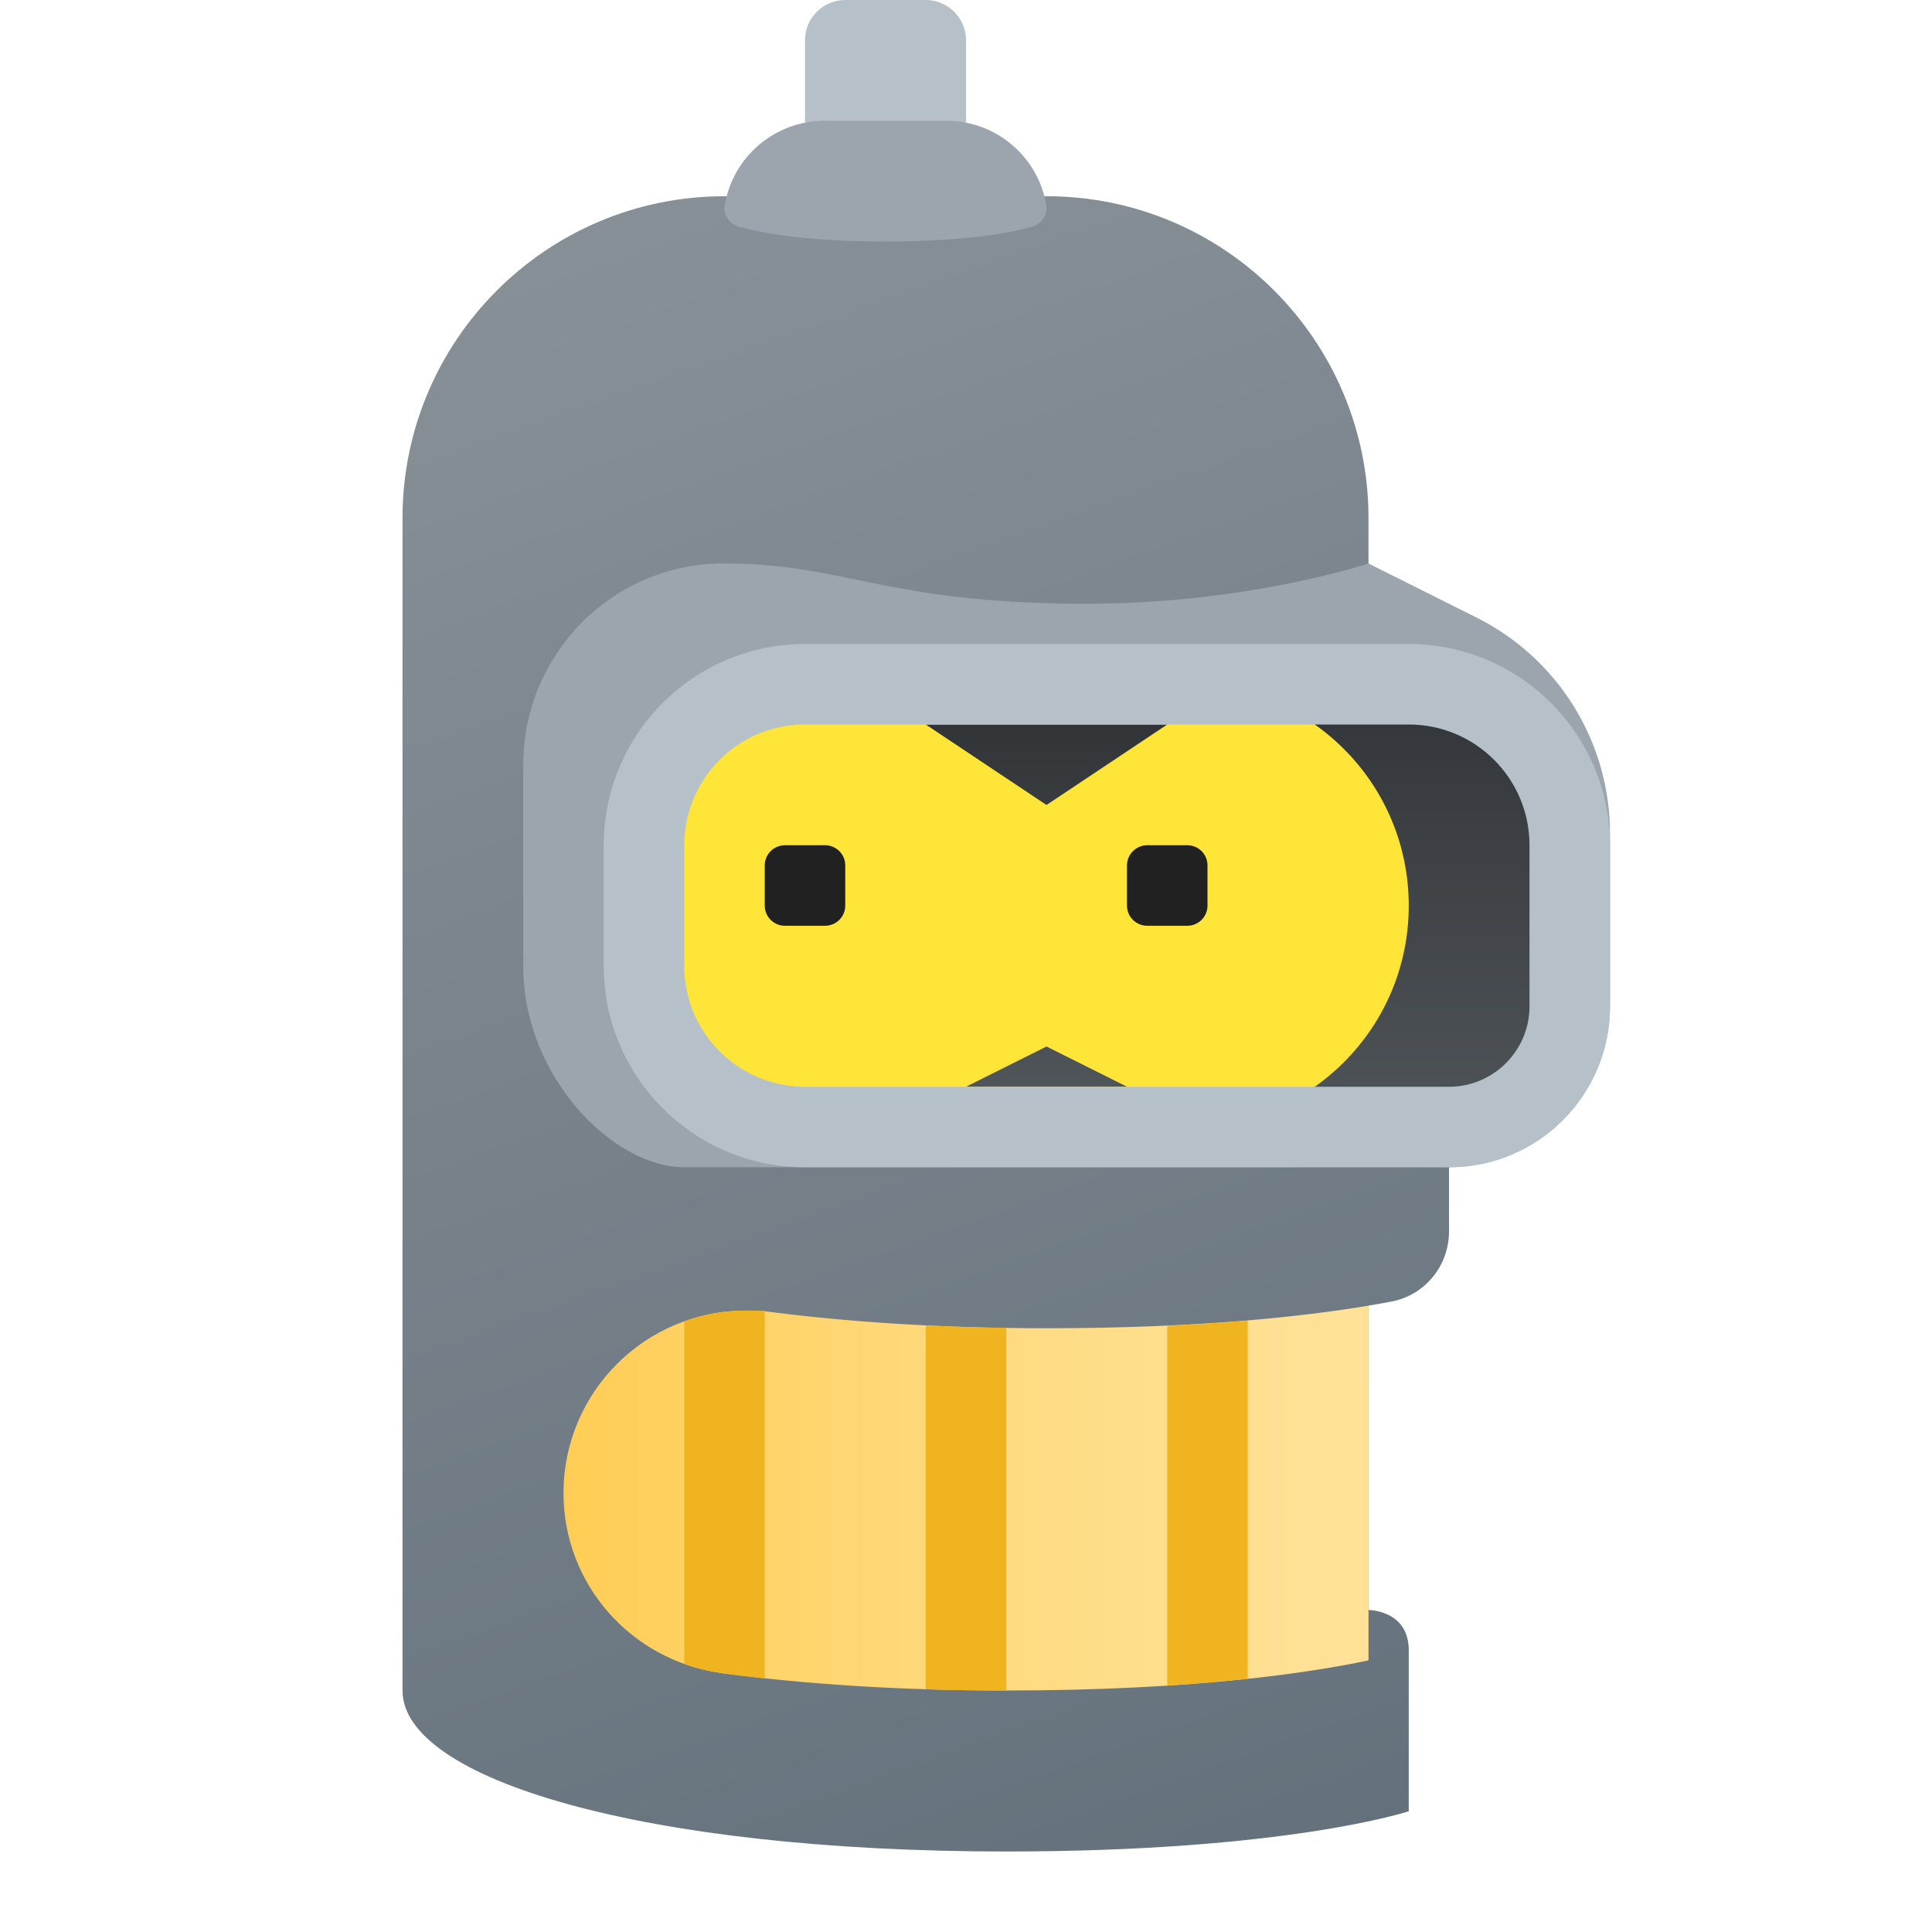
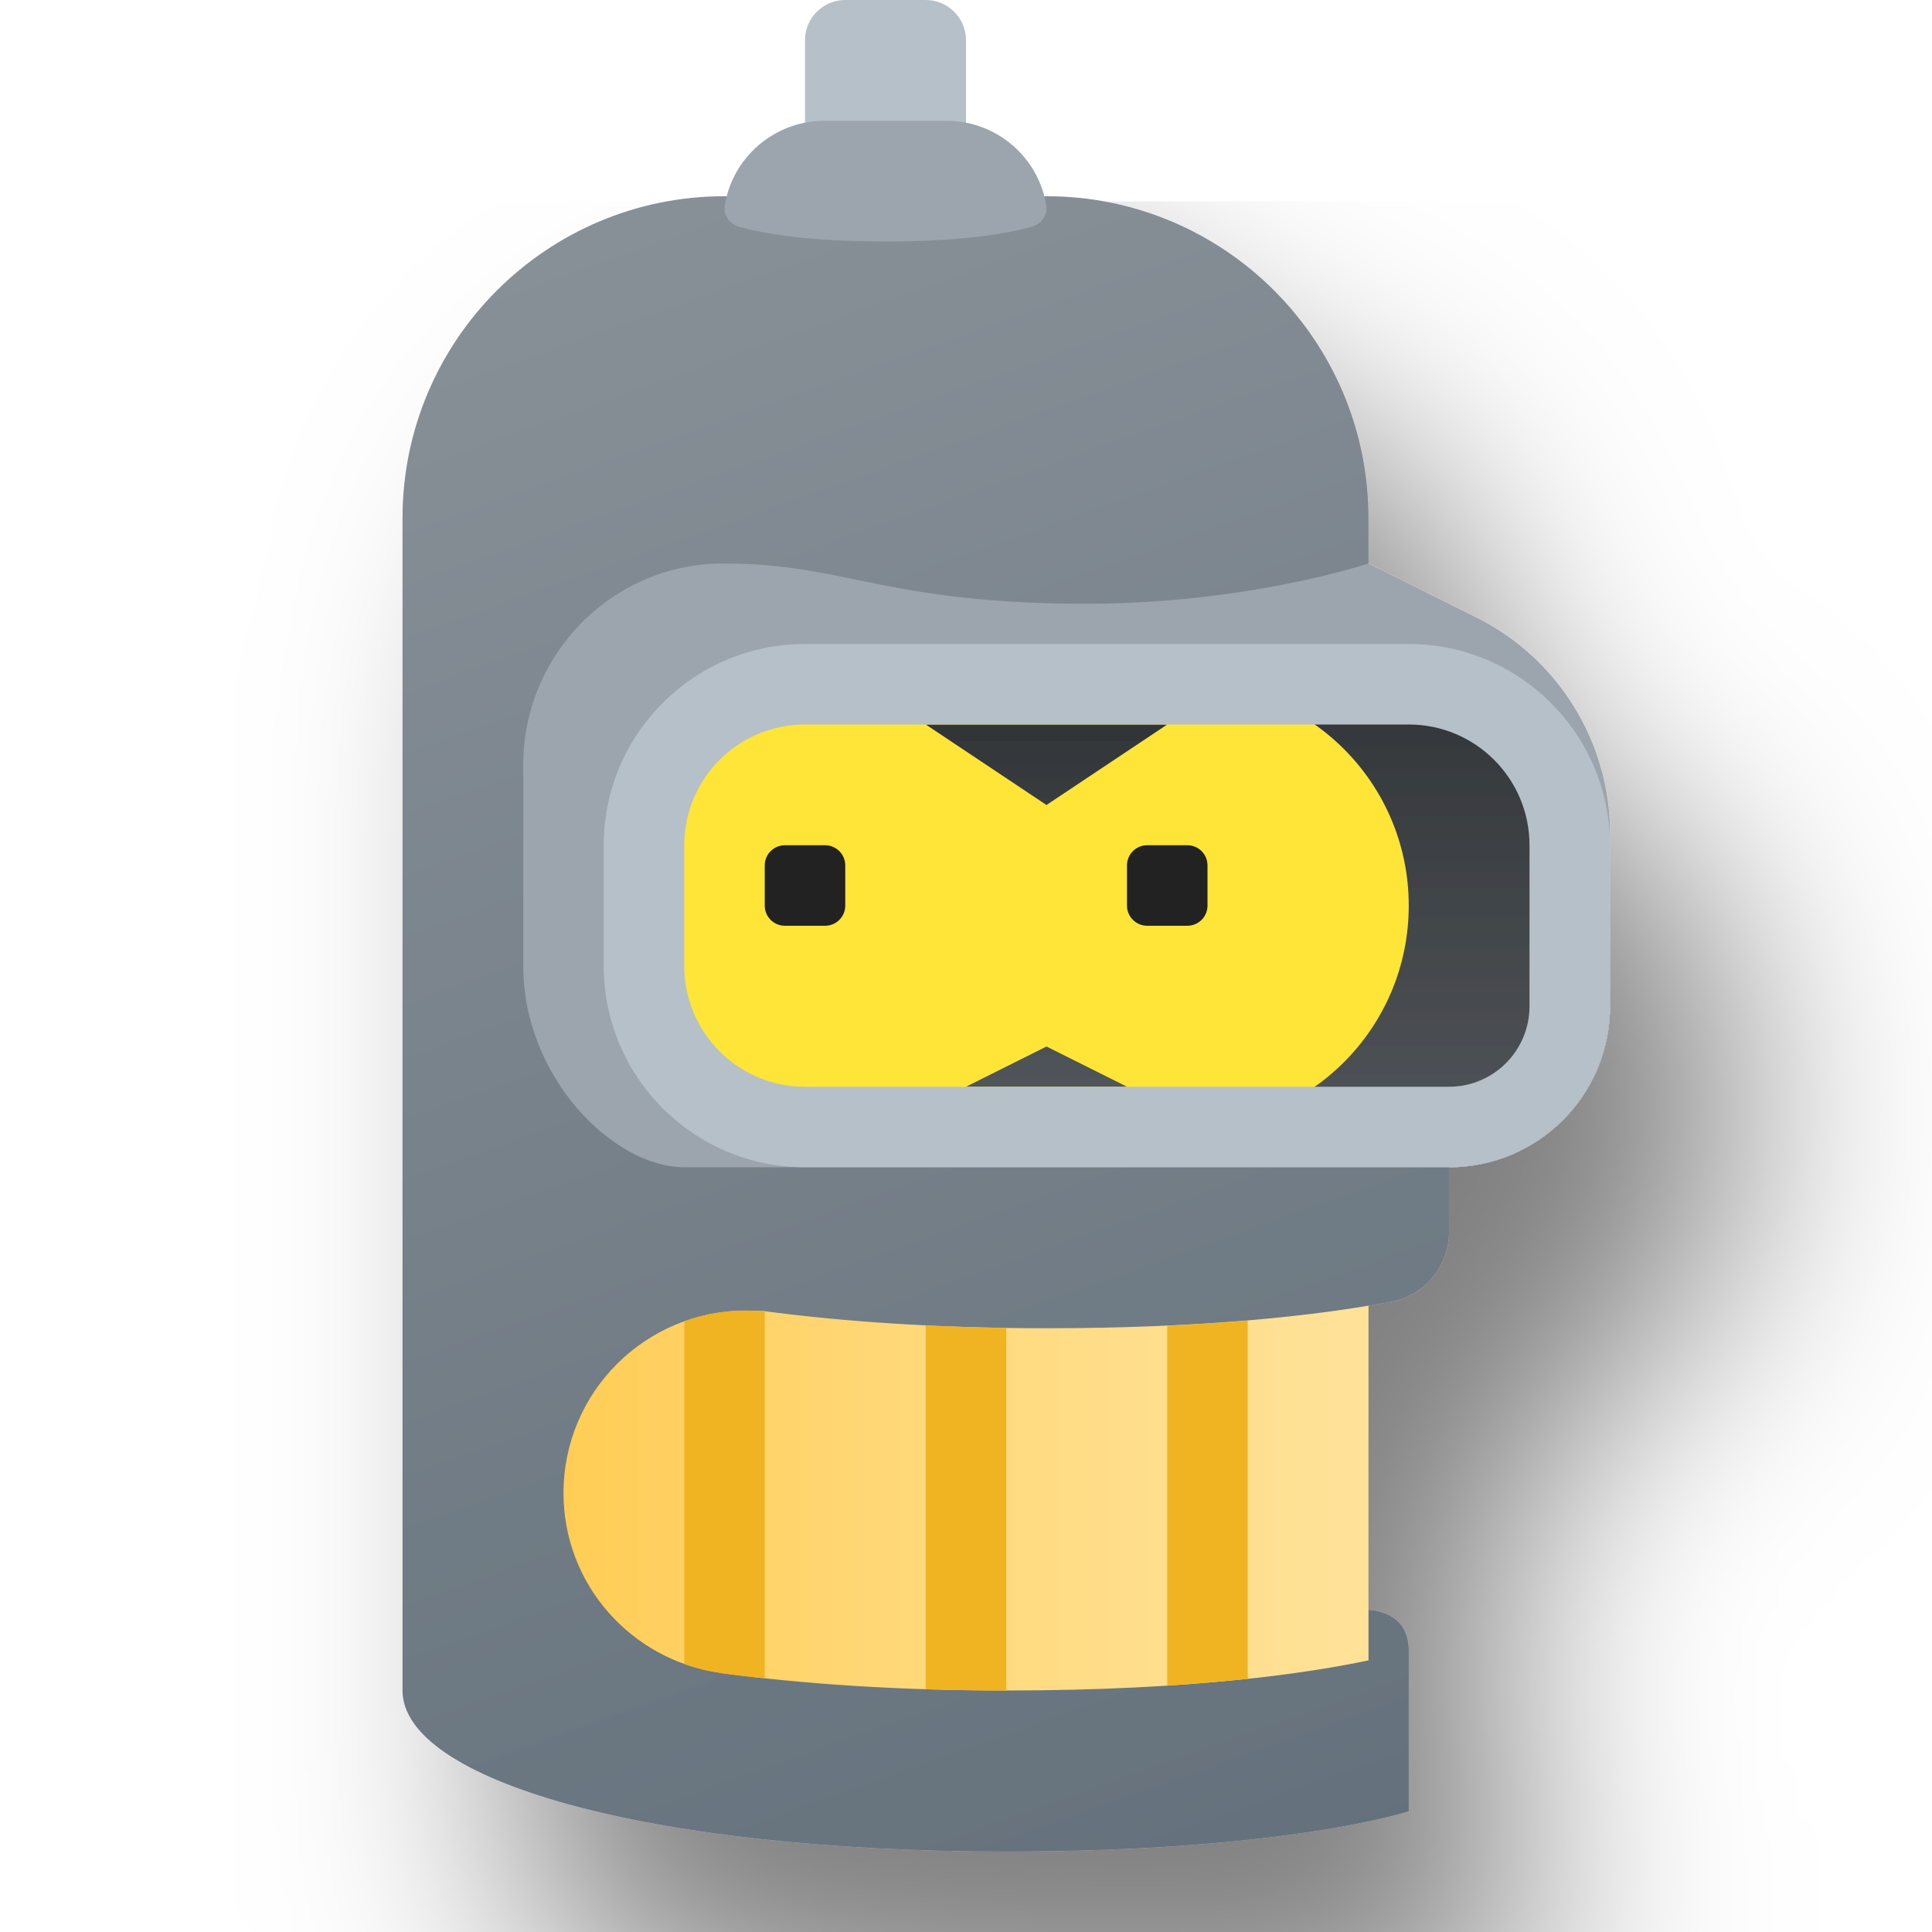
- <svg xmlns="http://www.w3.org/2000/svg" viewBox="0 0 48 48" width="48px" height="48px">
+ <svg xmlns="http://www.w3.org/2000/svg" filter="drop-shadow(3px 5px 3px rgb(0 0 0 / 0.5 ))" viewBox="0 0 48 48" width="48px" height="48px">
  <linearGradient id="jysM67KBb5qluGmkLcil6a" x1="14.535" x2="29.295" y1="5.8" y2="47.426" gradientUnits="userSpaceOnUse">
    <stop offset="0" stop-color="#889097" />
    <stop offset="1" stop-color="#64717c" />
  </linearGradient>
  <path fill="url(#jysM67KBb5qluGmkLcil6a)" d="M34,18v-5.125c0-4.418-3.582-8-8-8h-8c-4.418,0-8,3.582-8,8V42c0,2.209,6,4,15,4 c7,0,10-1,10-1v-4c0-1-1-1-1-1v-7.562c0.208-0.035,0.398-0.069,0.573-0.102C35.406,32.177,36,31.444,36,30.596V27L34,18z" />
  <path fill="#9ca5ad" d="M17,29c-1.761,0-4-2.239-4-5v-5c0-2.737,2.208-4.989,4.945-5c3.043-0.012,4.025,1,9.055,1 c4,0,7-1,7-1l2.683,1.342C38.716,16.358,40,18.436,40,20.708V25c0,2.209-1.791,4-4,4H17z" />
  <linearGradient id="jysM67KBb5qluGmkLcil6b" x1="27.5" x2="27.5" y1="27.96" y2="16.874" gradientUnits="userSpaceOnUse">
    <stop offset="0" stop-color="#4f5458" />
    <stop offset="1" stop-color="#323538" />
  </linearGradient>
  <path fill="url(#jysM67KBb5qluGmkLcil6b)" d="M16,24v-3c0-2.209,1.791-4,4-4h15c2.209,0,4,1.791,4,4v3c0,2.209-1.791,4-4,4H20 C17.791,28,16,26.209,16,24z" />
  <path fill="#fee538" d="M29.5,17c-1.43,0-6.413,0-8,0c-3.038,0-5.5,2.462-5.5,5.5s2.462,5.5,5.5,5.5c1.587,0,6.57,0,8,0 c3.04,0,5.5-2.46,5.5-5.5S32.54,17,29.5,17z" />
  <path fill="#212121" d="M20.5,23h-1c-0.276,0-0.5-0.224-0.5-0.5v-1c0-0.276,0.224-0.5,0.5-0.5h1c0.276,0,0.5,0.224,0.5,0.5v1 C21,22.776,20.776,23,20.5,23z" />
  <path fill="#212121" d="M29.5,23h-1c-0.276,0-0.5-0.224-0.5-0.5v-1c0-0.276,0.224-0.5,0.5-0.5h1c0.276,0,0.5,0.224,0.5,0.5v1 C30,22.776,29.776,23,29.5,23z" />
  <linearGradient id="jysM67KBb5qluGmkLcil6c" x1="34.169" x2="13.846" y1="37.219" y2="37.219" gradientUnits="userSpaceOnUse">
    <stop offset="0" stop-color="#ffe299" />
    <stop offset=".226" stop-color="#ffdf8f" />
    <stop offset=".604" stop-color="#ffd776" />
    <stop offset="1" stop-color="#ffcd54" />
  </linearGradient>
  <path fill="url(#jysM67KBb5qluGmkLcil6c)" d="M17.881,41.559c0.013,0.002,0.025,0.004,0.037,0.007C19.97,41.841,22.351,42,25,42 c4.716,0,7.609-0.453,9-0.749v-8.812C32.396,32.707,29.789,33,26,33c-2.63,0-4.994-0.157-7.037-0.428c-0.011,0-0.023,0-0.034,0 c0,0-0.229-0.01-0.398-0.01c-2.503,0-4.531,2.029-4.531,4.531C14,39.373,15.689,41.242,17.881,41.559z" />
  <path fill="#f0b421" d="M31,32.81v8.9c-0.59,0.06-1.26,0.12-2,0.17v-8.94C29.73,32.9,30.39,32.86,31,32.81z" />
  <path fill="#f0b421" d="M25,32.99V42c-0.68,0-1.35-0.01-2-0.03v-9.04C23.64,32.96,24.31,32.98,25,32.99z" />
  <path fill="#f0b421" d="M19,32.58v9.12c-0.37-0.04-0.73-0.08-1.08-0.13c-0.01-0.01-0.03-0.01-0.04-0.01 c-0.3-0.04-0.6-0.12-0.88-0.22v-8.51c0.48-0.18,0.99-0.27,1.53-0.27c0.17,0,0.4,0.01,0.4,0.01h0.03 C18.97,32.57,18.99,32.57,19,32.58z" />
  <linearGradient id="jysM67KBb5qluGmkLcil6d" x1="26" x2="26" y1="26.898" y2="17.991" gradientUnits="userSpaceOnUse">
    <stop offset="0" stop-color="#4f5458" />
    <stop offset="1" stop-color="#323538" />
  </linearGradient>
  <polygon fill="url(#jysM67KBb5qluGmkLcil6d)" points="23,18 26,20 29,18" />
  <linearGradient id="jysM67KBb5qluGmkLcil6e" x1="26" x2="26" y1="26.898" y2="17.991" gradientUnits="userSpaceOnUse">
    <stop offset="0" stop-color="#4f5458" />
    <stop offset="1" stop-color="#323538" />
  </linearGradient>
  <polygon fill="url(#jysM67KBb5qluGmkLcil6e)" points="24,27 26,26 28,27" />
  <path fill="#b6c0c9" d="M35,18c1.657,0,3,1.343,3,3v4c0,1.105-0.895,2-2,2H20c-1.657,0-3-1.343-3-3v-3c0-1.657,1.343-3,3-3 H35 M35,16H20c-2.761,0-5,2.239-5,5v3c0,2.761,2.239,5,5,5h16c2.209,0,4-1.791,4-4v-4C40,18.243,37.757,16,35,16L35,16z" />
  <path fill="#b6c0c9" d="M21,0h2c0.552,0,1,0.448,1,1v3h-4V1C20,0.448,20.448,0,21,0z" />
  <g>
    <path fill="#9ca5ad" d="M22,6c-1.976,0-3.09-0.214-3.623-0.362c-0.235-0.065-0.409-0.284-0.372-0.524 C18.192,3.916,19.234,3,20.491,3h3.019c1.257,0,2.299,0.916,2.486,2.114c0.037,0.239-0.137,0.459-0.372,0.524 C25.09,5.786,23.976,6,22,6z" />
  </g>
</svg>
